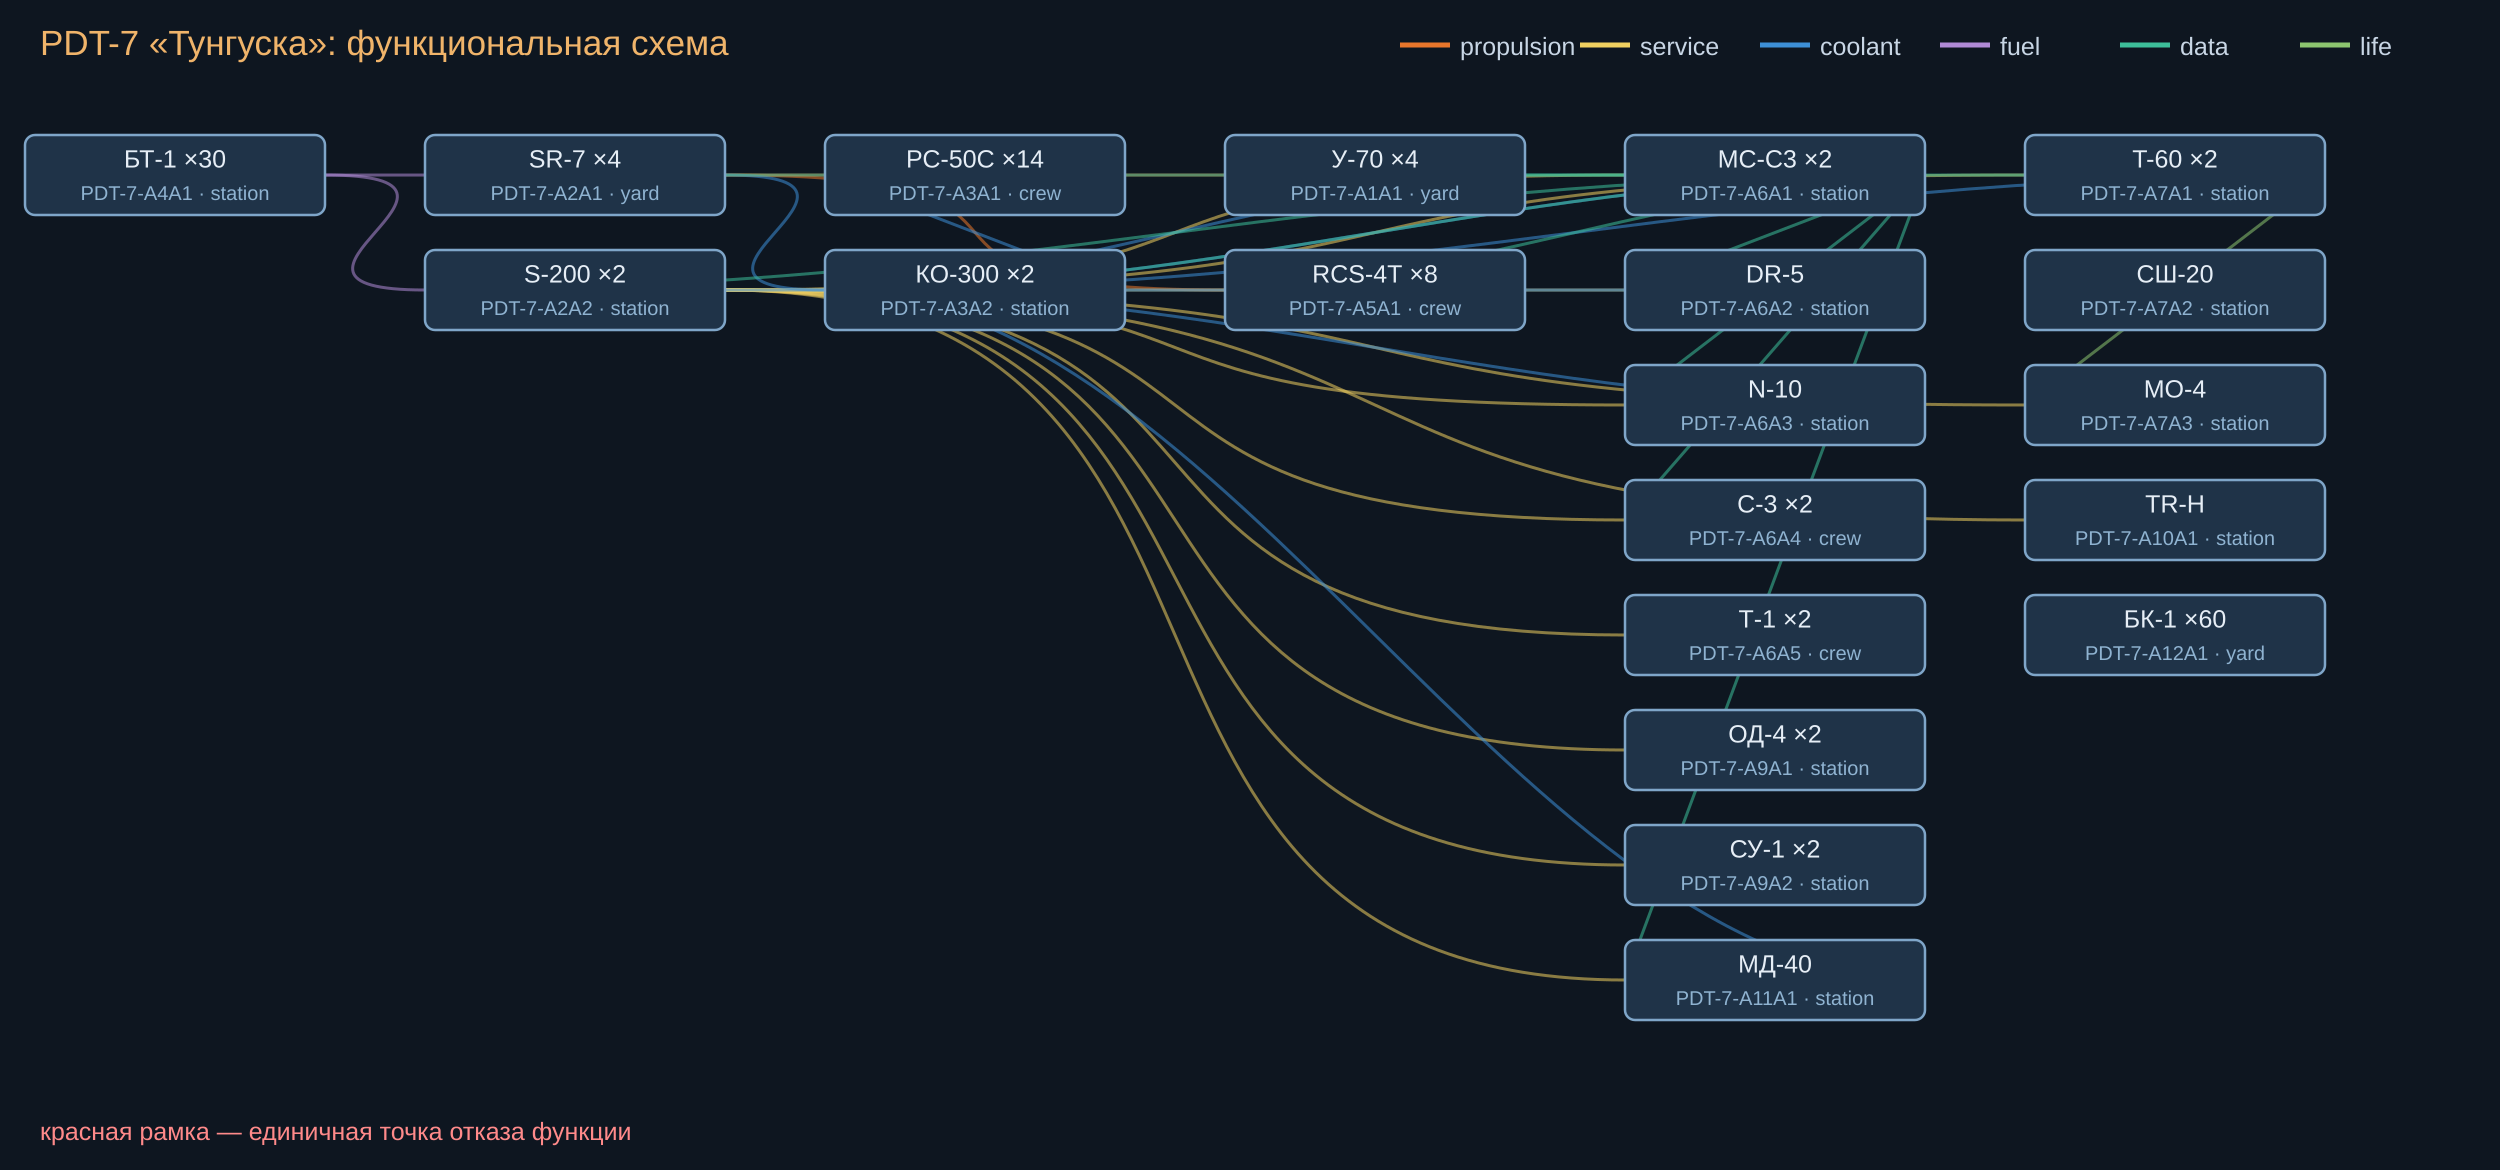
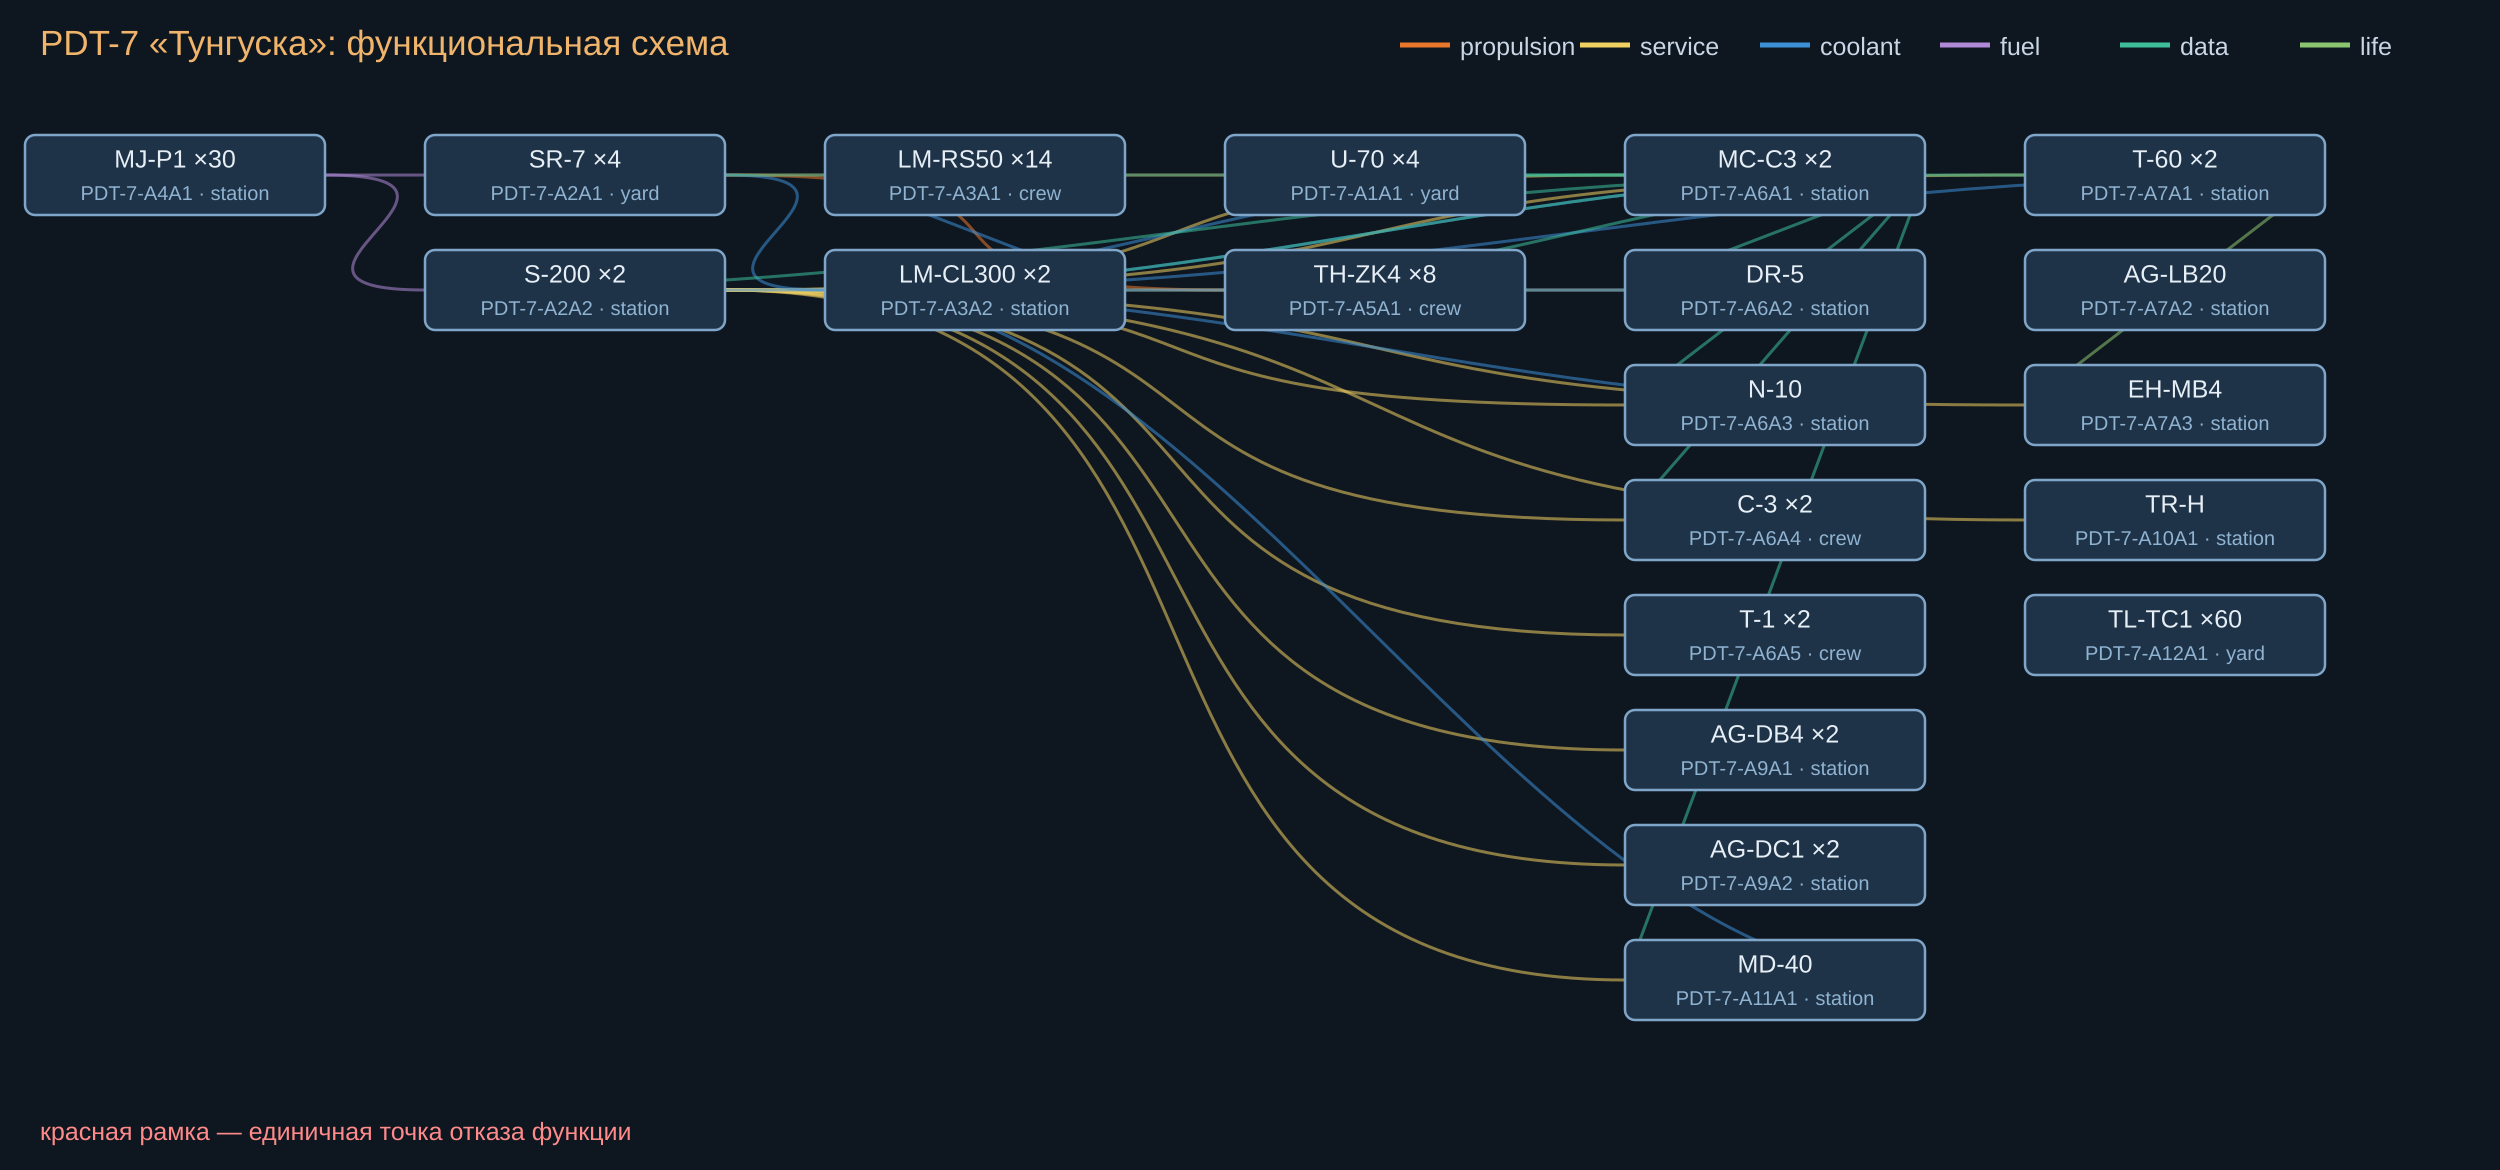
<svg xmlns="http://www.w3.org/2000/svg" viewBox="0 0 1000 468" font-family="Segoe UI, Arial, sans-serif" font-size="10">
  <rect width="100%" height="100%" fill="#0e1620" />
  <text x="16" y="22" fill="#f0b46a" font-size="14">PDT-7 «Тунгуска»: функциональная схема</text>
  <line x1="560" y1="18" x2="580" y2="18" stroke="#e8762b" stroke-width="2" />
  <text x="584" y="22" fill="#c8d6e5">propulsion</text>
  <line x1="632" y1="18" x2="652" y2="18" stroke="#f0d060" stroke-width="2" />
  <text x="656" y="22" fill="#c8d6e5">service</text>
  <line x1="704" y1="18" x2="724" y2="18" stroke="#3d8fd6" stroke-width="2" />
  <text x="728" y="22" fill="#c8d6e5">coolant</text>
  <line x1="776" y1="18" x2="796" y2="18" stroke="#b08ad6" stroke-width="2" />
  <text x="800" y="22" fill="#c8d6e5">fuel</text>
  <line x1="848" y1="18" x2="868" y2="18" stroke="#3dbf9a" stroke-width="2" />
  <text x="872" y="22" fill="#c8d6e5">data</text>
  <line x1="920" y1="18" x2="940" y2="18" stroke="#8cc56f" stroke-width="2" />
  <text x="944" y="22" fill="#c8d6e5">life</text>
  <path d="M290,70 C450.0,70 330.0,70 490,70" fill="none" stroke="#e8762b" stroke-opacity="0.55" stroke-width="1.2" />
  <path d="M290,70 C450.0,70 330.0,116 490,116" fill="none" stroke="#e8762b" stroke-opacity="0.55" stroke-width="1.2" />
  <path d="M290,116 C370.0,116 250.0,116 330,116" fill="none" stroke="#f0d060" stroke-opacity="0.55" stroke-width="1.2" />
  <path d="M290,116 C530.0,116 410.0,70 650,70" fill="none" stroke="#f0d060" stroke-opacity="0.55" stroke-width="1.2" />
  <path d="M290,116 C530.0,116 410.0,116 650,116" fill="none" stroke="#f0d060" stroke-opacity="0.55" stroke-width="1.2" />
  <path d="M290,116 C530.0,116 410.0,162 650,162" fill="none" stroke="#f0d060" stroke-opacity="0.55" stroke-width="1.2" />
  <path d="M290,116 C530.0,116 410.0,208 650,208" fill="none" stroke="#f0d060" stroke-opacity="0.55" stroke-width="1.2" />
  <path d="M290,116 C530.0,116 410.0,254 650,254" fill="none" stroke="#f0d060" stroke-opacity="0.55" stroke-width="1.2" />
  <path d="M290,116 C610.0,116 490.0,70 810,70" fill="none" stroke="#f0d060" stroke-opacity="0.55" stroke-width="1.2" />
  <path d="M290,116 C610.0,116 490.0,162 810,162" fill="none" stroke="#f0d060" stroke-opacity="0.55" stroke-width="1.2" />
  <path d="M290,116 C530.0,116 410.0,300 650,300" fill="none" stroke="#f0d060" stroke-opacity="0.55" stroke-width="1.2" />
  <path d="M290,116 C530.0,116 410.0,346 650,346" fill="none" stroke="#f0d060" stroke-opacity="0.55" stroke-width="1.2" />
  <path d="M290,116 C610.0,116 490.0,208 810,208" fill="none" stroke="#f0d060" stroke-opacity="0.55" stroke-width="1.2" />
  <path d="M290,116 C530.0,116 410.0,392 650,392" fill="none" stroke="#f0d060" stroke-opacity="0.55" stroke-width="1.2" />
  <path d="M610,70 C530.0,70 410.0,116 330,116" fill="none" stroke="#3d8fd6" stroke-opacity="0.55" stroke-width="1.2" />
  <path d="M290,70 C370.0,70 250.0,116 330,116" fill="none" stroke="#3d8fd6" stroke-opacity="0.55" stroke-width="1.2" />
  <path d="M290,116 C370.0,116 250.0,116 330,116" fill="none" stroke="#3d8fd6" stroke-opacity="0.55" stroke-width="1.2" />
  <path d="M770,70 C610.0,70 490.0,116 330,116" fill="none" stroke="#3d8fd6" stroke-opacity="0.55" stroke-width="1.2" />
  <path d="M770,116 C610.0,116 490.0,116 330,116" fill="none" stroke="#3d8fd6" stroke-opacity="0.55" stroke-width="1.2" />
  <path d="M770,162 C610.0,162 490.0,116 330,116" fill="none" stroke="#3d8fd6" stroke-opacity="0.55" stroke-width="1.2" />
  <path d="M930,70 C690.0,70 570.0,116 330,116" fill="none" stroke="#3d8fd6" stroke-opacity="0.55" stroke-width="1.2" />
  <path d="M770,392 C610.0,392 490.0,116 330,116" fill="none" stroke="#3d8fd6" stroke-opacity="0.55" stroke-width="1.2" />
  <path d="M450,116 C450.0,116 330.0,70 330,70" fill="none" stroke="#3d8fd6" stroke-opacity="0.55" stroke-width="1.2" />
  <path d="M130,70 C210.0,70 90.0,70 170,70" fill="none" stroke="#b08ad6" stroke-opacity="0.55" stroke-width="1.2" />
  <path d="M130,70 C210.0,70 90.0,116 170,116" fill="none" stroke="#b08ad6" stroke-opacity="0.55" stroke-width="1.2" />
  <path d="M770,70 C690.0,70 570.0,70 490,70" fill="none" stroke="#3dbf9a" stroke-opacity="0.55" stroke-width="1.2" />
  <path d="M770,70 C530.0,70 410.0,70 170,70" fill="none" stroke="#3dbf9a" stroke-opacity="0.55" stroke-width="1.2" />
  <path d="M770,70 C530.0,70 410.0,116 170,116" fill="none" stroke="#3dbf9a" stroke-opacity="0.55" stroke-width="1.2" />
  <path d="M770,70 C610.0,70 490.0,116 330,116" fill="none" stroke="#3dbf9a" stroke-opacity="0.55" stroke-width="1.2" />
  <path d="M770,70 C690.0,70 570.0,116 490,116" fill="none" stroke="#3dbf9a" stroke-opacity="0.55" stroke-width="1.2" />
  <path d="M770,70 C770.0,70 650.0,116 650,116" fill="none" stroke="#3dbf9a" stroke-opacity="0.55" stroke-width="1.2" />
  <path d="M770,70 C770.0,70 650.0,162 650,162" fill="none" stroke="#3dbf9a" stroke-opacity="0.55" stroke-width="1.2" />
  <path d="M770,70 C770.0,70 650.0,208 650,208" fill="none" stroke="#3dbf9a" stroke-opacity="0.55" stroke-width="1.2" />
  <path d="M770,70 C850.0,70 730.0,70 810,70" fill="none" stroke="#3dbf9a" stroke-opacity="0.55" stroke-width="1.2" />
  <path d="M770,70 C770.0,70 650.0,392 650,392" fill="none" stroke="#3dbf9a" stroke-opacity="0.55" stroke-width="1.2" />
  <path d="M930,70 C930.0,70 810.0,162 810,162" fill="none" stroke="#8cc56f" stroke-opacity="0.55" stroke-width="1.2" />
  <rect x="490" y="54" width="120" height="32" rx="4" fill="#1f3348" stroke="#7fa6c9" stroke-width="1" />
-   <text x="550" y="67" fill="#e6eef6" text-anchor="middle">У-70 ×4</text>
+   <text x="550" y="67" fill="#e6eef6" text-anchor="middle">U-70 ×4</text>
  <text x="550" y="80" fill="#8fb3d1" text-anchor="middle" font-size="8">PDT-7-A1A1 · yard</text>
  <rect x="170" y="54" width="120" height="32" rx="4" fill="#1f3348" stroke="#7fa6c9" stroke-width="1" />
  <text x="230" y="67" fill="#e6eef6" text-anchor="middle">SR-7 ×4</text>
  <text x="230" y="80" fill="#8fb3d1" text-anchor="middle" font-size="8">PDT-7-A2A1 · yard</text>
  <rect x="170" y="100" width="120" height="32" rx="4" fill="#1f3348" stroke="#7fa6c9" stroke-width="1" />
  <text x="230" y="113" fill="#e6eef6" text-anchor="middle">S-200 ×2</text>
  <text x="230" y="126" fill="#8fb3d1" text-anchor="middle" font-size="8">PDT-7-A2A2 · station</text>
  <rect x="330" y="54" width="120" height="32" rx="4" fill="#1f3348" stroke="#7fa6c9" stroke-width="1" />
-   <text x="390" y="67" fill="#e6eef6" text-anchor="middle">РС-50С ×14</text>
+   <text x="390" y="67" fill="#e6eef6" text-anchor="middle">LM-RS50 ×14</text>
  <text x="390" y="80" fill="#8fb3d1" text-anchor="middle" font-size="8">PDT-7-A3A1 · crew</text>
  <rect x="330" y="100" width="120" height="32" rx="4" fill="#1f3348" stroke="#7fa6c9" stroke-width="1" />
-   <text x="390" y="113" fill="#e6eef6" text-anchor="middle">КО-300 ×2</text>
+   <text x="390" y="113" fill="#e6eef6" text-anchor="middle">LM-CL300 ×2</text>
  <text x="390" y="126" fill="#8fb3d1" text-anchor="middle" font-size="8">PDT-7-A3A2 · station</text>
  <rect x="10" y="54" width="120" height="32" rx="4" fill="#1f3348" stroke="#7fa6c9" stroke-width="1" />
-   <text x="70" y="67" fill="#e6eef6" text-anchor="middle">БТ-1 ×30</text>
+   <text x="70" y="67" fill="#e6eef6" text-anchor="middle">MJ-P1 ×30</text>
  <text x="70" y="80" fill="#8fb3d1" text-anchor="middle" font-size="8">PDT-7-A4A1 · station</text>
  <rect x="490" y="100" width="120" height="32" rx="4" fill="#1f3348" stroke="#7fa6c9" stroke-width="1" />
-   <text x="550" y="113" fill="#e6eef6" text-anchor="middle">RCS-4Т ×8</text>
+   <text x="550" y="113" fill="#e6eef6" text-anchor="middle">TH-ZK4 ×8</text>
  <text x="550" y="126" fill="#8fb3d1" text-anchor="middle" font-size="8">PDT-7-A5A1 · crew</text>
  <rect x="650" y="54" width="120" height="32" rx="4" fill="#1f3348" stroke="#7fa6c9" stroke-width="1" />
  <text x="710" y="67" fill="#e6eef6" text-anchor="middle">MC-C3 ×2</text>
  <text x="710" y="80" fill="#8fb3d1" text-anchor="middle" font-size="8">PDT-7-A6A1 · station</text>
  <rect x="650" y="100" width="120" height="32" rx="4" fill="#1f3348" stroke="#7fa6c9" stroke-width="1" />
  <text x="710" y="113" fill="#e6eef6" text-anchor="middle">DR-5</text>
  <text x="710" y="126" fill="#8fb3d1" text-anchor="middle" font-size="8">PDT-7-A6A2 · station</text>
  <rect x="650" y="146" width="120" height="32" rx="4" fill="#1f3348" stroke="#7fa6c9" stroke-width="1" />
  <text x="710" y="159" fill="#e6eef6" text-anchor="middle">N-10</text>
  <text x="710" y="172" fill="#8fb3d1" text-anchor="middle" font-size="8">PDT-7-A6A3 · station</text>
  <rect x="650" y="192" width="120" height="32" rx="4" fill="#1f3348" stroke="#7fa6c9" stroke-width="1" />
  <text x="710" y="205" fill="#e6eef6" text-anchor="middle">C-3 ×2</text>
  <text x="710" y="218" fill="#8fb3d1" text-anchor="middle" font-size="8">PDT-7-A6A4 · crew</text>
  <rect x="650" y="238" width="120" height="32" rx="4" fill="#1f3348" stroke="#7fa6c9" stroke-width="1" />
-   <text x="710" y="251" fill="#e6eef6" text-anchor="middle">Т-1 ×2</text>
+   <text x="710" y="251" fill="#e6eef6" text-anchor="middle">T-1 ×2</text>
  <text x="710" y="264" fill="#8fb3d1" text-anchor="middle" font-size="8">PDT-7-A6A5 · crew</text>
  <rect x="810" y="54" width="120" height="32" rx="4" fill="#1f3348" stroke="#7fa6c9" stroke-width="1" />
  <text x="870" y="67" fill="#e6eef6" text-anchor="middle">T-60 ×2</text>
  <text x="870" y="80" fill="#8fb3d1" text-anchor="middle" font-size="8">PDT-7-A7A1 · station</text>
  <rect x="810" y="100" width="120" height="32" rx="4" fill="#1f3348" stroke="#7fa6c9" stroke-width="1" />
-   <text x="870" y="113" fill="#e6eef6" text-anchor="middle">СШ-20</text>
+   <text x="870" y="113" fill="#e6eef6" text-anchor="middle">AG-LB20</text>
  <text x="870" y="126" fill="#8fb3d1" text-anchor="middle" font-size="8">PDT-7-A7A2 · station</text>
  <rect x="810" y="146" width="120" height="32" rx="4" fill="#1f3348" stroke="#7fa6c9" stroke-width="1" />
-   <text x="870" y="159" fill="#e6eef6" text-anchor="middle">МО-4</text>
+   <text x="870" y="159" fill="#e6eef6" text-anchor="middle">EH-MB4</text>
  <text x="870" y="172" fill="#8fb3d1" text-anchor="middle" font-size="8">PDT-7-A7A3 · station</text>
  <rect x="650" y="284" width="120" height="32" rx="4" fill="#1f3348" stroke="#7fa6c9" stroke-width="1" />
-   <text x="710" y="297" fill="#e6eef6" text-anchor="middle">ОД-4 ×2</text>
+   <text x="710" y="297" fill="#e6eef6" text-anchor="middle">AG-DB4 ×2</text>
  <text x="710" y="310" fill="#8fb3d1" text-anchor="middle" font-size="8">PDT-7-A9A1 · station</text>
  <rect x="650" y="330" width="120" height="32" rx="4" fill="#1f3348" stroke="#7fa6c9" stroke-width="1" />
-   <text x="710" y="343" fill="#e6eef6" text-anchor="middle">СУ-1 ×2</text>
+   <text x="710" y="343" fill="#e6eef6" text-anchor="middle">AG-DC1 ×2</text>
  <text x="710" y="356" fill="#8fb3d1" text-anchor="middle" font-size="8">PDT-7-A9A2 · station</text>
  <rect x="810" y="192" width="120" height="32" rx="4" fill="#1f3348" stroke="#7fa6c9" stroke-width="1" />
  <text x="870" y="205" fill="#e6eef6" text-anchor="middle">TR-H</text>
  <text x="870" y="218" fill="#8fb3d1" text-anchor="middle" font-size="8">PDT-7-A10A1 · station</text>
  <rect x="650" y="376" width="120" height="32" rx="4" fill="#1f3348" stroke="#7fa6c9" stroke-width="1" />
-   <text x="710" y="389" fill="#e6eef6" text-anchor="middle">МД-40</text>
+   <text x="710" y="389" fill="#e6eef6" text-anchor="middle">MD-40</text>
  <text x="710" y="402" fill="#8fb3d1" text-anchor="middle" font-size="8">PDT-7-A11A1 · station</text>
  <rect x="810" y="238" width="120" height="32" rx="4" fill="#1f3348" stroke="#7fa6c9" stroke-width="1" />
-   <text x="870" y="251" fill="#e6eef6" text-anchor="middle">БК-1 ×60</text>
+   <text x="870" y="251" fill="#e6eef6" text-anchor="middle">TL-TC1 ×60</text>
  <text x="870" y="264" fill="#8fb3d1" text-anchor="middle" font-size="8">PDT-7-A12A1 · yard</text>
  <text x="16" y="456" fill="#ff8a8a">красная рамка — единичная точка отказа функции</text>
</svg>
